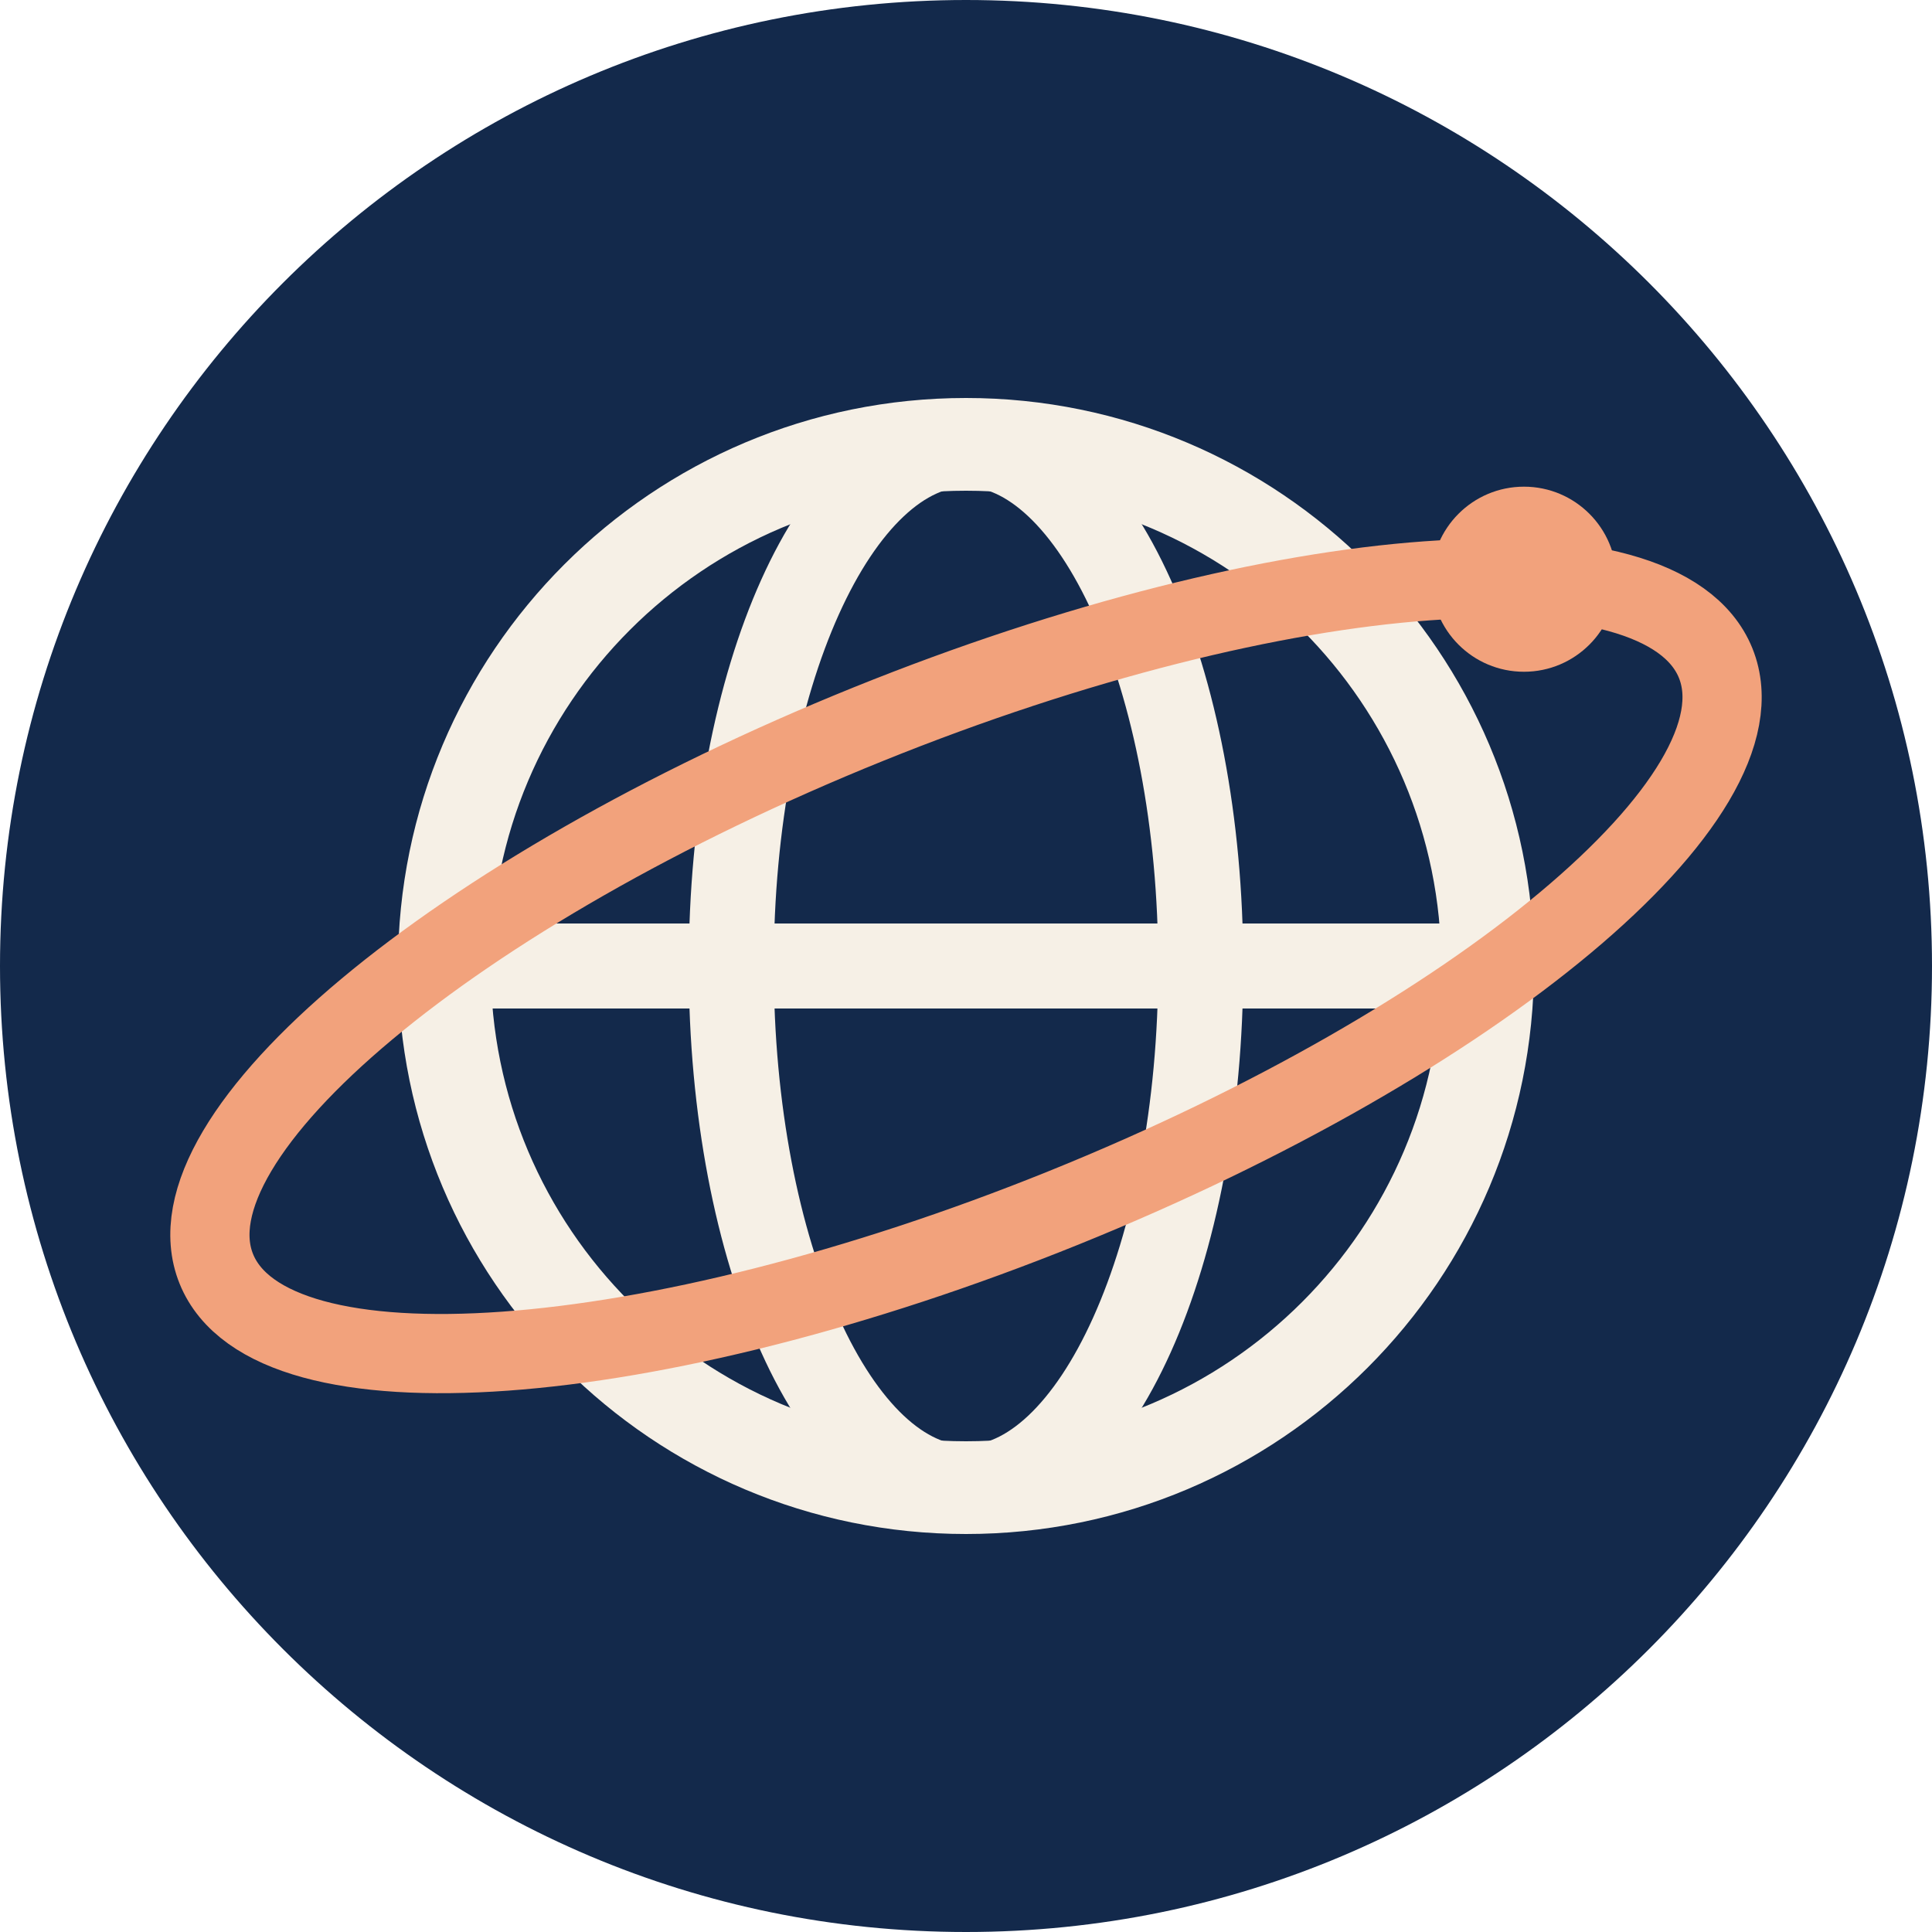
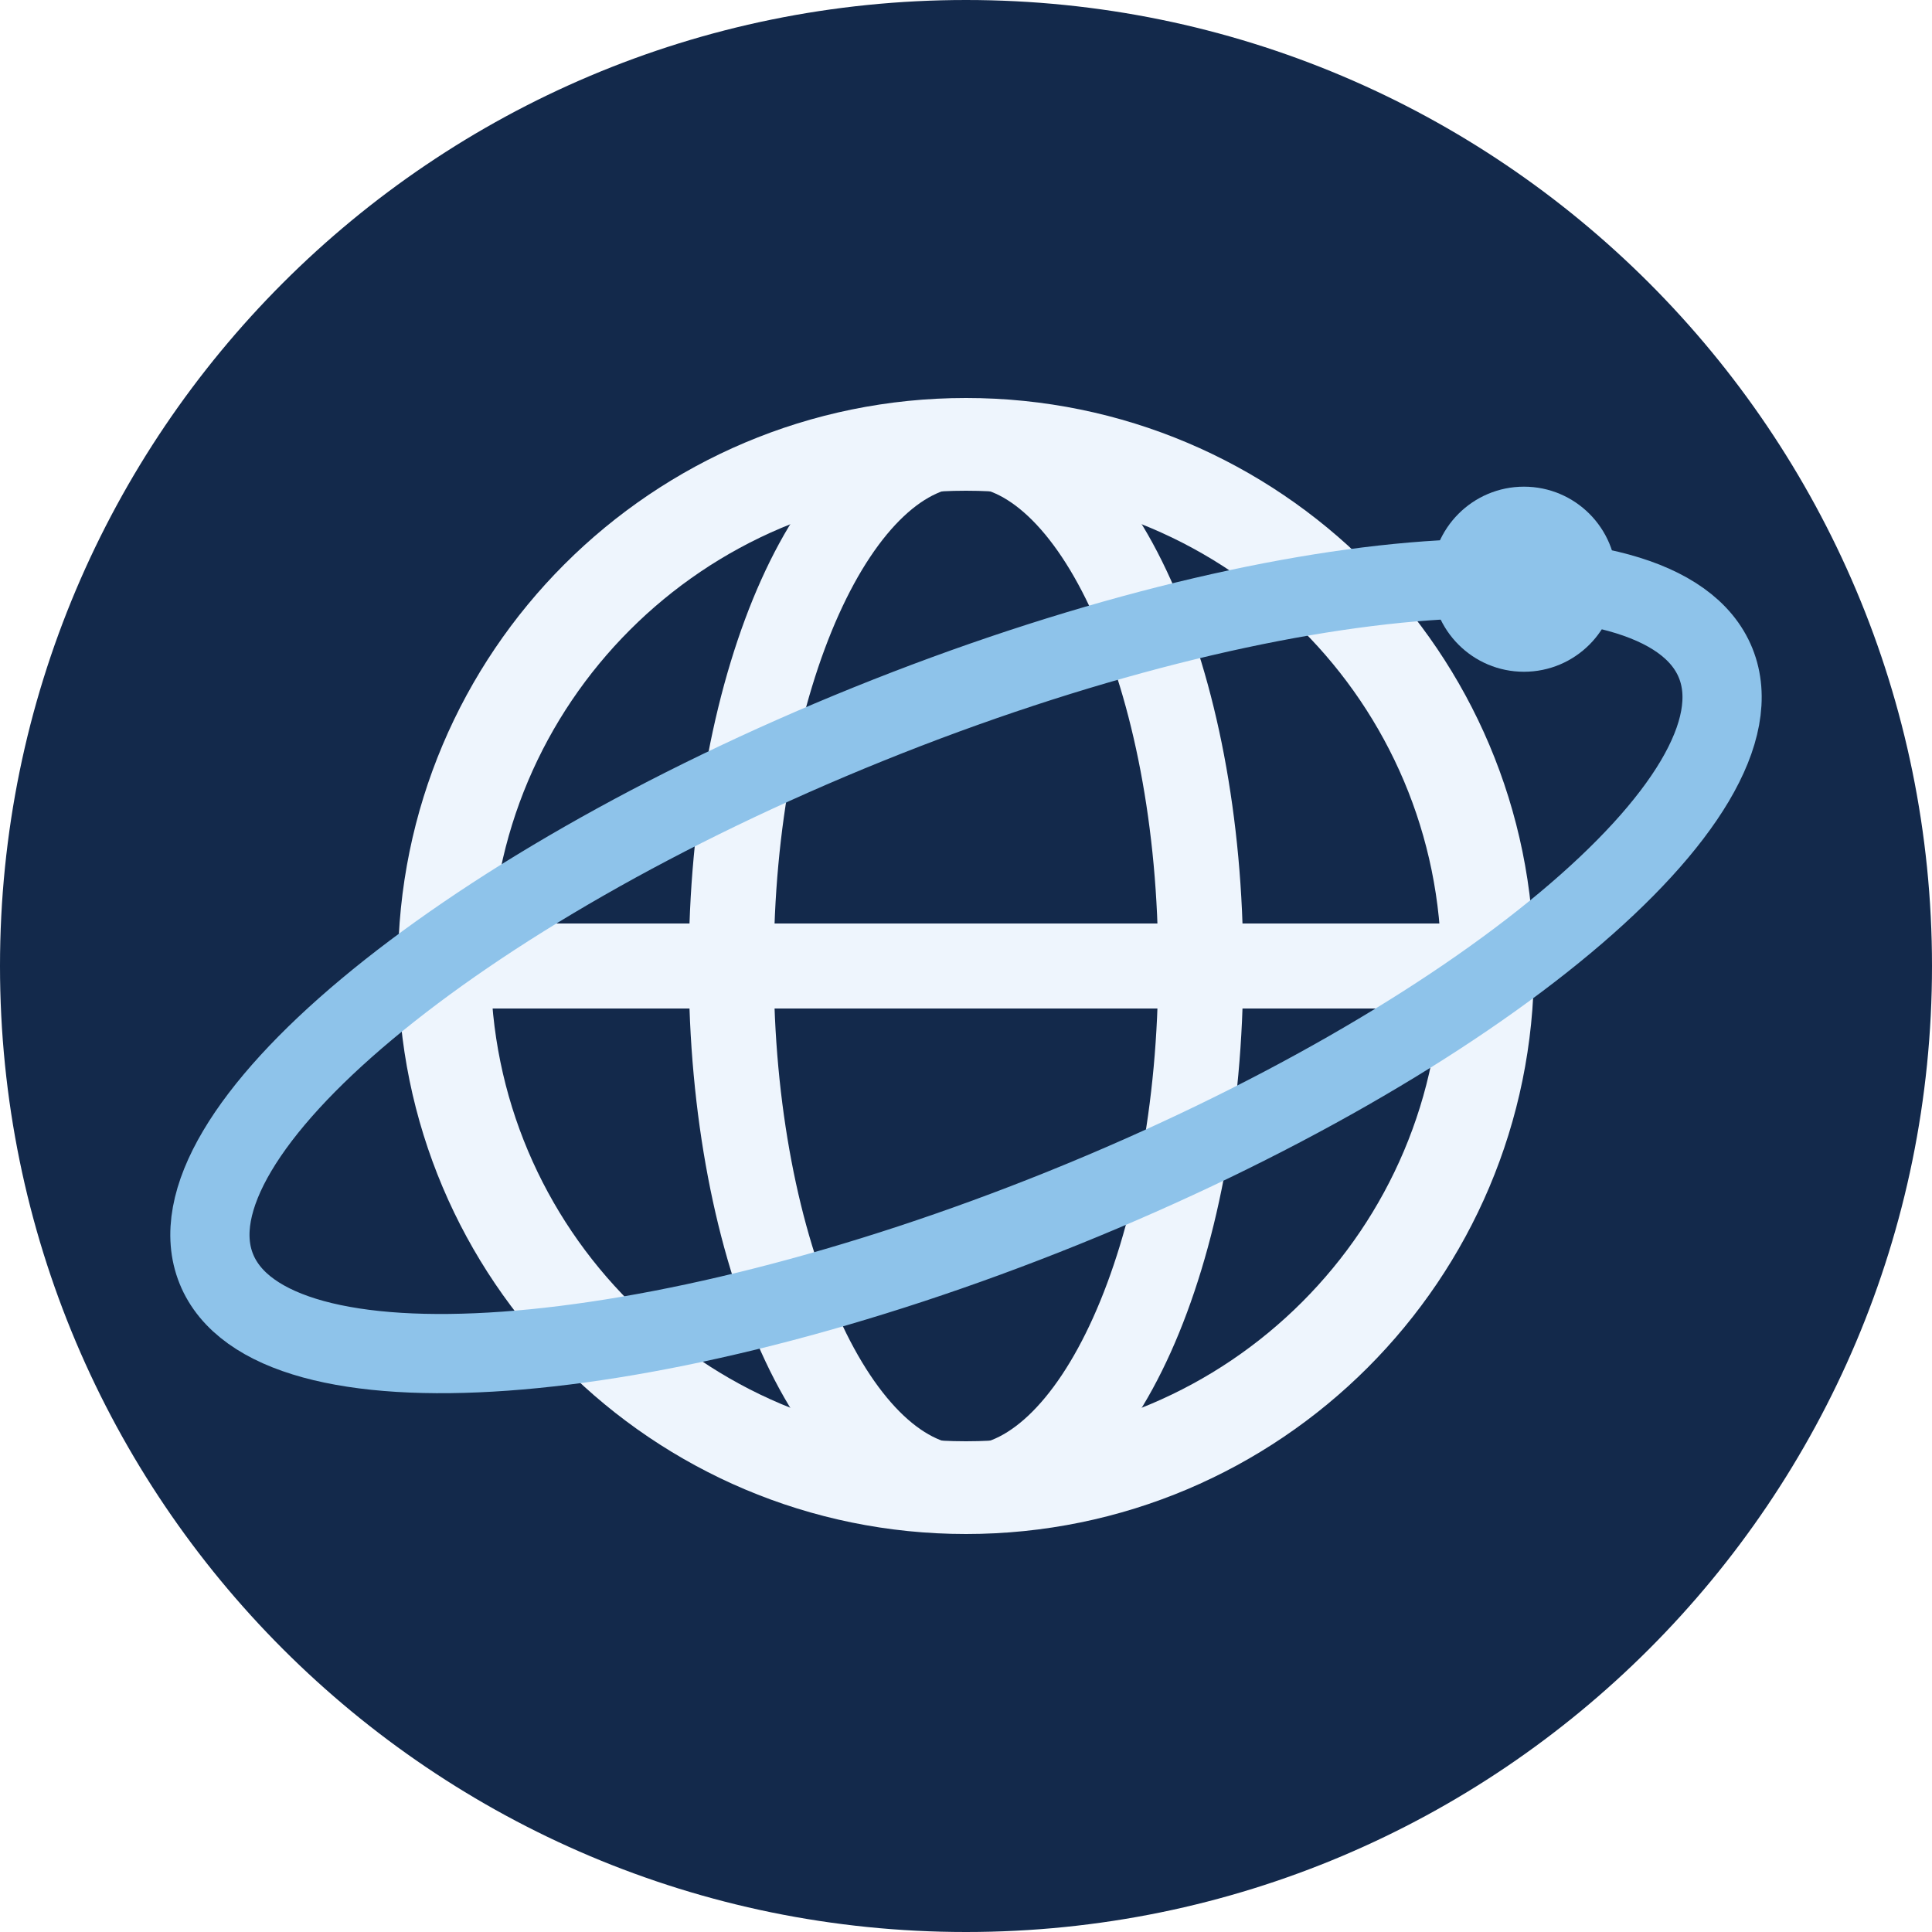
<svg xmlns="http://www.w3.org/2000/svg" viewBox="0 0 100 100" width="100" height="100" role="img" aria-label="Digital Mondo">
  <defs>
    <linearGradient id="go" gradientUnits="userSpaceOnUse" x1="0" y1="0" x2="100" y2="100">
      <stop offset="0" stop-color="#f7f8fa" />
      <stop offset=".36" stop-color="#b6bcc5" />
      <stop offset=".5" stop-color="#eff1f4" />
      <stop offset=".68" stop-color="#979ea8" />
      <stop offset="1" stop-color="#dfe2e7" />
    </linearGradient>
  </defs>
  <g transform="translate(0.00 0.00) scale(1)">
    <circle cx="50" cy="50" r="50" fill="#13294b" />
-     <circle cx="50" cy="50" r="27" fill="none" stroke="#f6f0e6" stroke-width="4.80" />
-     <ellipse cx="50" cy="50" rx="12.15" ry="27" fill="none" stroke="#f6f0e6" stroke-width="4.40" />
-     <path d="M23.00 50 H77.00" stroke="#f6f0e6" stroke-width="4.40" />
-     <ellipse cx="50" cy="50" rx="41.85" ry="13.50" transform="rotate(-22 50 50)" fill="none" stroke="#f2a27c" stroke-width="4.10" />
-     <circle cx="78.88" cy="29.98" r="4.79" fill="#f2a27c" />
+     <circle cx="50" cy="50" r="27" fill="none" stroke="#eef5fd" stroke-width="4.80" />
+     <ellipse cx="50" cy="50" rx="12.15" ry="27" fill="none" stroke="#eef5fd" stroke-width="4.40" />
+     <path d="M23.00 50 H77.00" stroke="#eef5fd" stroke-width="4.40" />
+     <ellipse cx="50" cy="50" rx="41.85" ry="13.50" transform="rotate(-22 50 50)" fill="none" stroke="#8ec3ea" stroke-width="4.10" />
+     <circle cx="78.88" cy="29.98" r="4.79" fill="#8ec3ea" />
  </g>
</svg>
